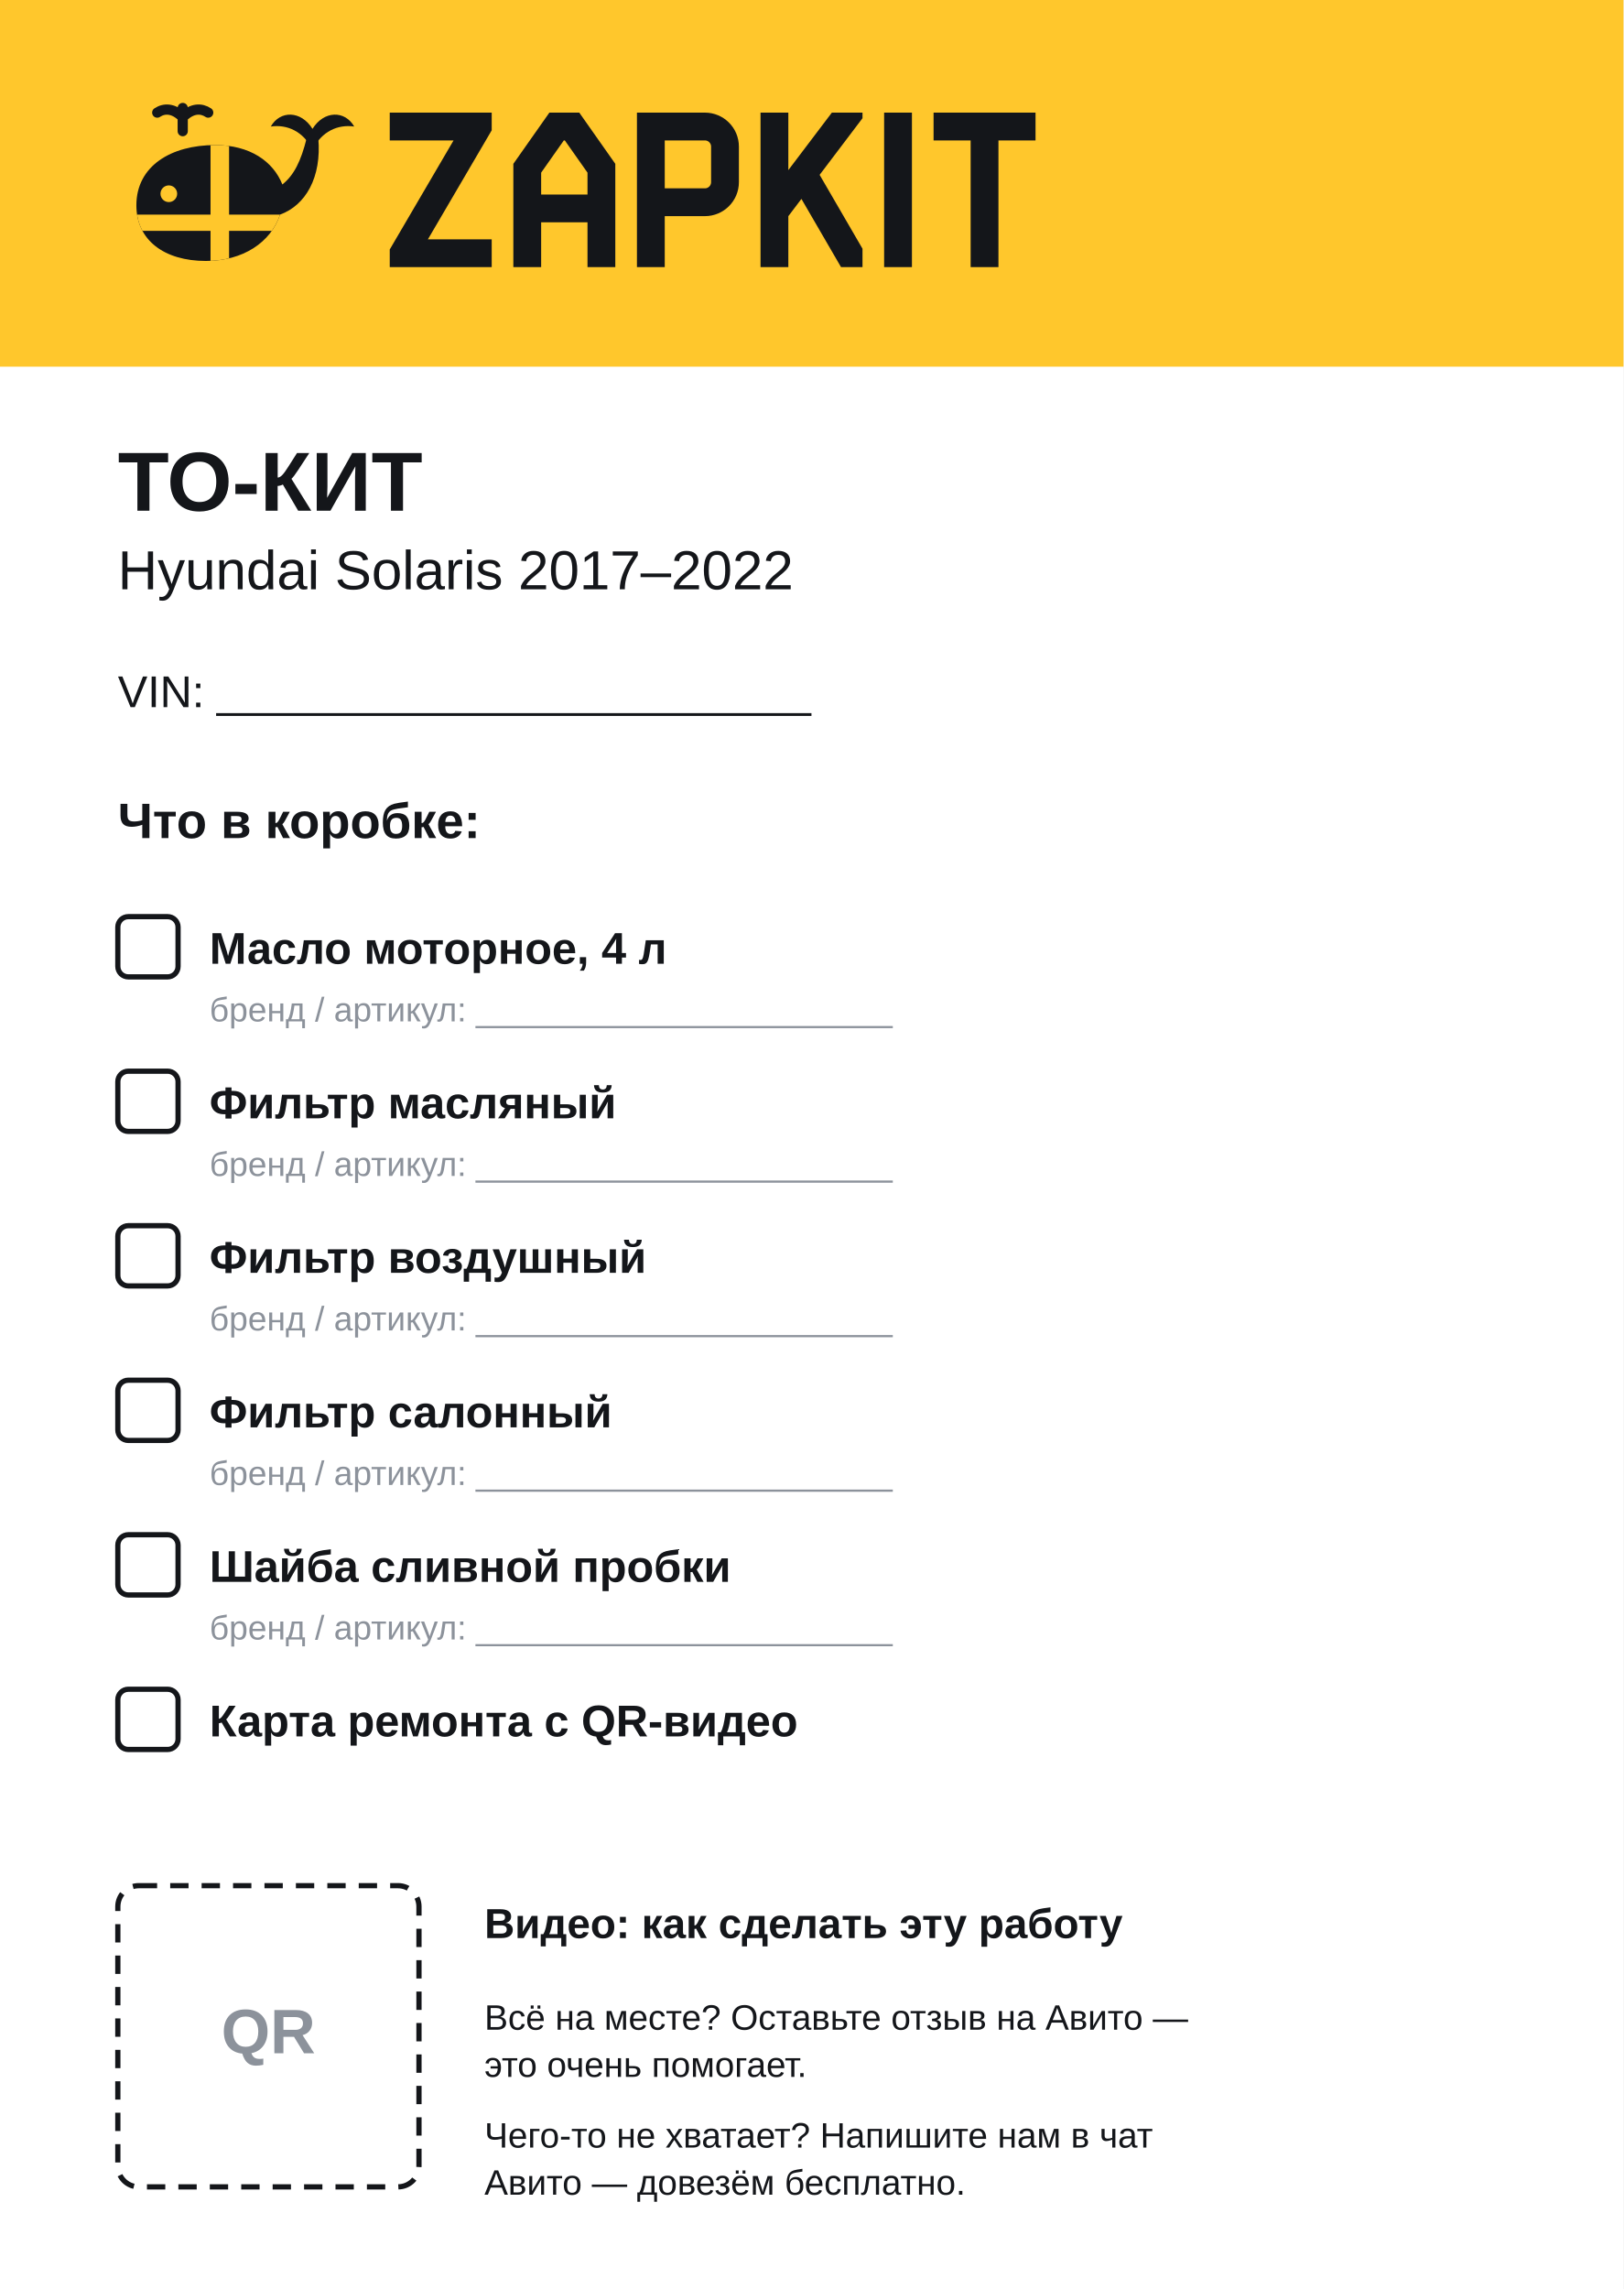
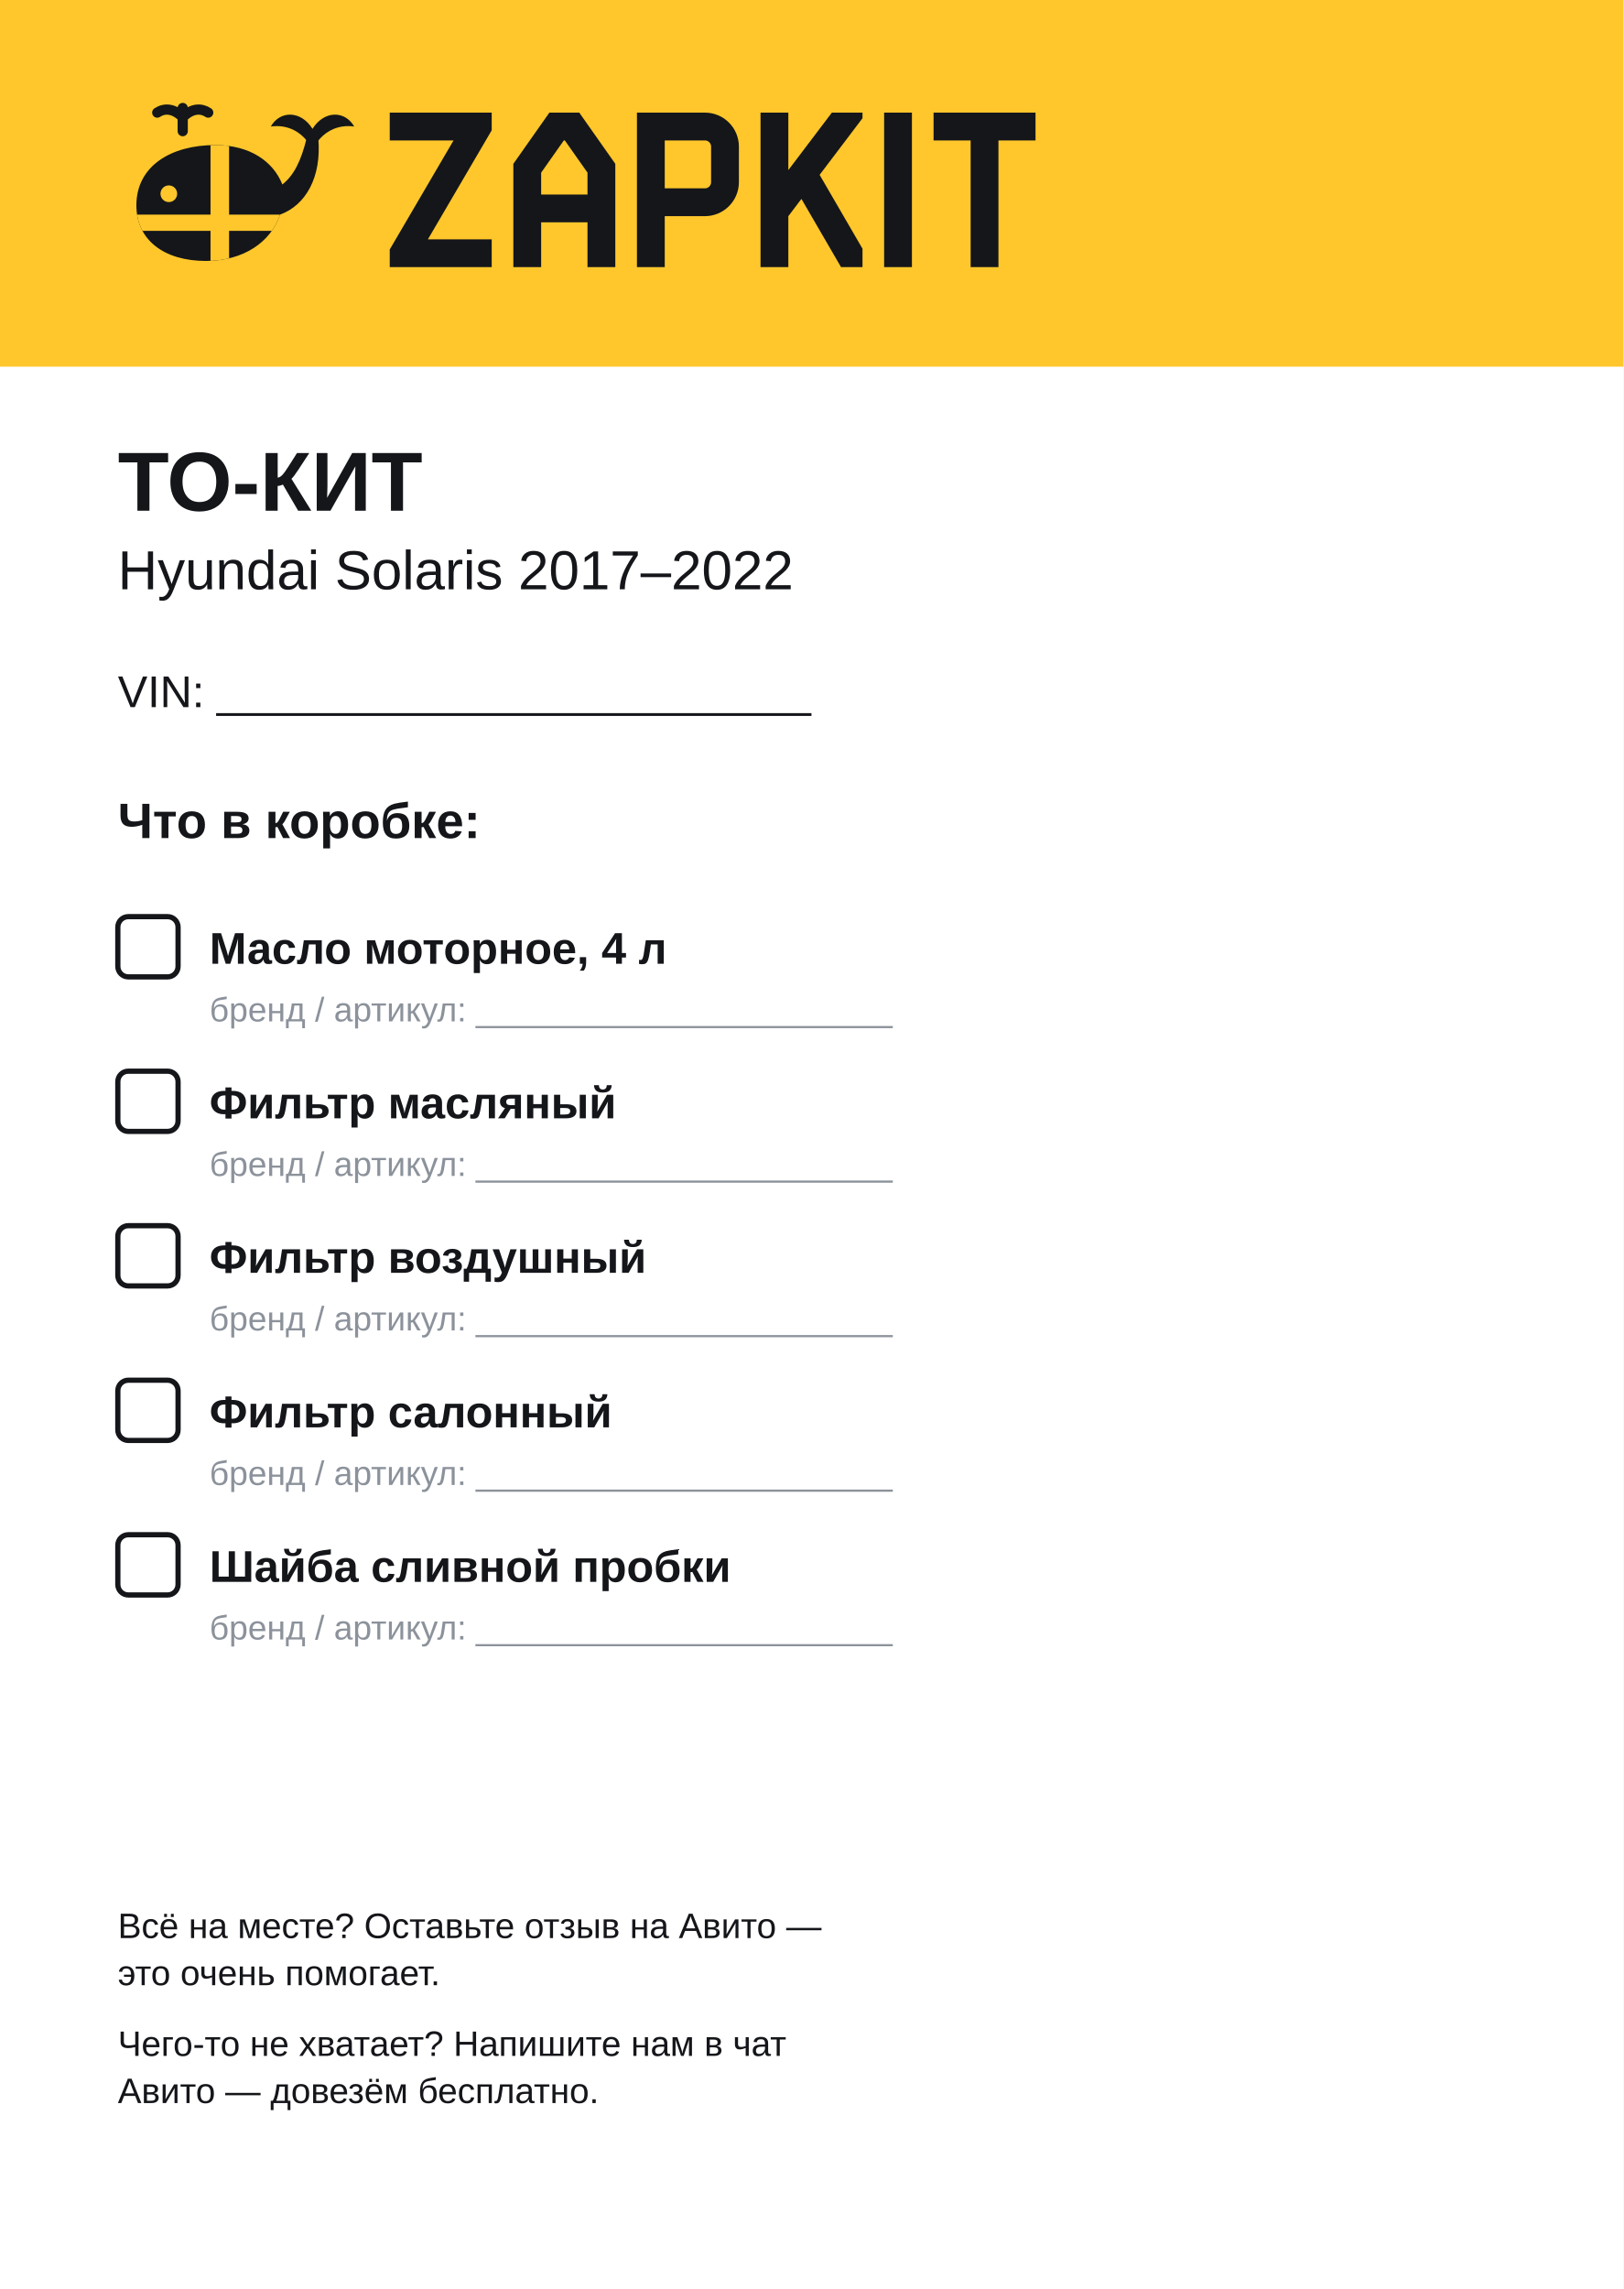
<svg xmlns="http://www.w3.org/2000/svg" viewBox="0 0 1240 1748" width="1240" height="1748" role="img" aria-label="ZAPKIT — карта ремонта: ТО-КИТ Hyundai Solaris 2017–2022">
  <rect width="1240" height="1748" fill="#FFFFFF" />
  <rect width="1240" height="280" fill="#FFC72C" />
  <g transform="translate(90 86) scale(1.18)">
    <g transform="translate(0 -30) scale(1.5)">
      <defs>
        <clipPath id="wb-r2">
          <path d="M8,60 C8,43 23,34 42,34 C57,34 67,41 71,51 C76,47 79,41 81.5,31 L86.5,31 C88,48 81,60 70,64 C66,76 54,84 38,84 C20,84 8,75 8,60 Z" />
        </clipPath>
      </defs>
      <path fill="#14161A" d="M8,60 C8,43 23,34 42,34 C57,34 67,41 71,51 C76,47 79,41 81.5,31 L86.5,31 C88,48 81,60 70,64 C66,76 54,84 38,84 C20,84 8,75 8,60 Z" />
      <path fill="#14161A" d="M84,36 C80,28 73,25 66,26 C70,19 79,19 84,27 C89,19 98,19 102,26 C95,25 88,28 84,36 Z" />
      <g clip-path="url(#wb-r2)" fill="#FFC72C">
        <rect x="40" y="30" width="8" height="60" />
        <rect x="0" y="64" width="90" height="7" />
      </g>
      <circle cx="22" cy="55" r="3.6" fill="#FFC72C" />
      <path d="M28,28 V18 M28,22 C24,18 20,18 17,20 M28,22 C32,18 36,18 39,20" fill="none" stroke="#14161A" stroke-width="4.4" stroke-linecap="round" />
    </g>
    <g transform="translate(176 0)">
      <defs>
        <clipPath id="c66-r2">
          <rect width="66" height="100" />
        </clipPath>
        <clipPath id="c18-r2">
          <rect width="18" height="100" />
        </clipPath>
      </defs>
      <g transform="translate(0 0)">
        <path clip-path="url(#c66-r2)" d="M0,9 H57 L9,91 H66" fill="none" stroke="#14161A" stroke-width="18" stroke-linejoin="miter" stroke-miterlimit="10" />
      </g>
      <g transform="translate(80 0)">
        <path clip-path="url(#c66-r2)" d="M9,100 V36 L28,9 H38 L57,36 V100 M9,62 H57" fill="none" stroke="#14161A" stroke-width="18" stroke-linejoin="miter" stroke-miterlimit="10" />
      </g>
      <g transform="translate(160 0)">
        <path clip-path="url(#c66-r2)" d="M9,100 V9 H44 A13,13 0 0 1 57,22 V45 A13,13 0 0 1 44,58 H9" fill="none" stroke="#14161A" stroke-width="18" stroke-linejoin="miter" stroke-miterlimit="10" />
      </g>
      <g transform="translate(240 0)">
        <path clip-path="url(#c66-r2)" d="M9,0 V100 M9,64 L62,-6 M30,44 L66,106" fill="none" stroke="#14161A" stroke-width="18" stroke-linejoin="miter" stroke-miterlimit="10" />
      </g>
      <g transform="translate(320 0)">
        <path clip-path="url(#c18-r2)" d="M9,0 V100" fill="none" stroke="#14161A" stroke-width="18" stroke-linejoin="miter" stroke-miterlimit="10" />
      </g>
      <g transform="translate(352 0)">
        <path clip-path="url(#c66-r2)" d="M0,9 H66 M33,9 V100" fill="none" stroke="#14161A" stroke-width="18" stroke-linejoin="miter" stroke-miterlimit="10" />
      </g>
    </g>
  </g>
  <text x="90" y="390" font-family="'Liberation Sans', Arial, Helvetica, sans-serif" font-size="64" font-weight="700" fill="#14161A" text-anchor="start">ТО-КИТ</text>
  <text x="90" y="450" font-family="'Liberation Sans', Arial, Helvetica, sans-serif" font-size="42" font-weight="400" fill="#14161A" text-anchor="start">Hyundai Solaris 2017–2022</text>
  <text x="90" y="540" font-family="'Liberation Sans', Arial, Helvetica, sans-serif" font-size="34" font-weight="400" fill="#14161A" text-anchor="start">VIN: ________________________</text>
  <text x="90" y="640" font-family="'Liberation Sans', Arial, Helvetica, sans-serif" font-size="38" font-weight="700" fill="#14161A" text-anchor="start">Что в коробке:</text>
  <rect x="90" y="700" width="46" height="46" rx="8" fill="none" stroke="#14161A" stroke-width="4" />
  <text x="160" y="736" font-family="'Liberation Sans', Arial, Helvetica, sans-serif" font-size="34" font-weight="700" fill="#14161A" text-anchor="start">Масло моторное, 4 л</text>
  <text x="160" y="780" font-family="'Liberation Sans', Arial, Helvetica, sans-serif" font-size="26" font-weight="400" fill="#8C929B" text-anchor="start">бренд / артикул: ______________________</text>
  <rect x="90" y="818" width="46" height="46" rx="8" fill="none" stroke="#14161A" stroke-width="4" />
  <text x="160" y="854" font-family="'Liberation Sans', Arial, Helvetica, sans-serif" font-size="34" font-weight="700" fill="#14161A" text-anchor="start">Фильтр масляный</text>
  <text x="160" y="898" font-family="'Liberation Sans', Arial, Helvetica, sans-serif" font-size="26" font-weight="400" fill="#8C929B" text-anchor="start">бренд / артикул: ______________________</text>
  <rect x="90" y="936" width="46" height="46" rx="8" fill="none" stroke="#14161A" stroke-width="4" />
  <text x="160" y="972" font-family="'Liberation Sans', Arial, Helvetica, sans-serif" font-size="34" font-weight="700" fill="#14161A" text-anchor="start">Фильтр воздушный</text>
  <text x="160" y="1016" font-family="'Liberation Sans', Arial, Helvetica, sans-serif" font-size="26" font-weight="400" fill="#8C929B" text-anchor="start">бренд / артикул: ______________________</text>
  <rect x="90" y="1054" width="46" height="46" rx="8" fill="none" stroke="#14161A" stroke-width="4" />
  <text x="160" y="1090" font-family="'Liberation Sans', Arial, Helvetica, sans-serif" font-size="34" font-weight="700" fill="#14161A" text-anchor="start">Фильтр салонный</text>
  <text x="160" y="1134" font-family="'Liberation Sans', Arial, Helvetica, sans-serif" font-size="26" font-weight="400" fill="#8C929B" text-anchor="start">бренд / артикул: ______________________</text>
  <rect x="90" y="1172" width="46" height="46" rx="8" fill="none" stroke="#14161A" stroke-width="4" />
  <text x="160" y="1208" font-family="'Liberation Sans', Arial, Helvetica, sans-serif" font-size="34" font-weight="700" fill="#14161A" text-anchor="start">Шайба сливной пробки</text>
  <text x="160" y="1252" font-family="'Liberation Sans', Arial, Helvetica, sans-serif" font-size="26" font-weight="400" fill="#8C929B" text-anchor="start">бренд / артикул: ______________________</text>
-   <rect x="90" y="1290" width="46" height="46" rx="8" fill="none" stroke="#14161A" stroke-width="4" />
-   <text x="160" y="1326" font-family="'Liberation Sans', Arial, Helvetica, sans-serif" font-size="34" font-weight="700" fill="#14161A" text-anchor="start">Карта ремонта с QR-видео</text>
-   <rect x="90" y="1440" width="230" height="230" rx="16" fill="none" stroke="#14161A" stroke-width="4" stroke-dasharray="14 10" />
-   <text x="205" y="1568" font-family="'Liberation Sans', Arial, Helvetica, sans-serif" font-size="48" font-weight="700" fill="#8C929B" text-anchor="middle">QR</text>
-   <text x="370" y="1480" font-family="'Liberation Sans', Arial, Helvetica, sans-serif" font-size="32" font-weight="700" fill="#14161A" text-anchor="start">Видео: как сделать эту работу</text>
-   <text x="370" y="1550" font-family="'Liberation Sans', Arial, Helvetica, sans-serif" font-size="27" font-weight="400" fill="#14161A" text-anchor="start">Всё на месте? Оставьте отзыв на Авито —</text>
-   <text x="370" y="1586" font-family="'Liberation Sans', Arial, Helvetica, sans-serif" font-size="27" font-weight="400" fill="#14161A" text-anchor="start">это очень помогает.</text>
-   <text x="370" y="1640" font-family="'Liberation Sans', Arial, Helvetica, sans-serif" font-size="27" font-weight="400" fill="#14161A" text-anchor="start">Чего-то не хватает? Напишите нам в чат</text>
-   <text x="370" y="1676" font-family="'Liberation Sans', Arial, Helvetica, sans-serif" font-size="27" font-weight="400" fill="#14161A" text-anchor="start">Авито — довезём бесплатно.</text>
+   <text x="90" y="1480" font-family="'Liberation Sans', Arial, Helvetica, sans-serif" font-size="27" font-weight="400" fill="#14161A" text-anchor="start">Всё на месте? Оставьте отзыв на Авито —</text>
+   <text x="90" y="1516" font-family="'Liberation Sans', Arial, Helvetica, sans-serif" font-size="27" font-weight="400" fill="#14161A" text-anchor="start">это очень помогает.</text>
+   <text x="90" y="1570" font-family="'Liberation Sans', Arial, Helvetica, sans-serif" font-size="27" font-weight="400" fill="#14161A" text-anchor="start">Чего-то не хватает? Напишите нам в чат</text>
+   <text x="90" y="1606" font-family="'Liberation Sans', Arial, Helvetica, sans-serif" font-size="27" font-weight="400" fill="#14161A" text-anchor="start">Авито — довезём бесплатно.</text>
</svg>
